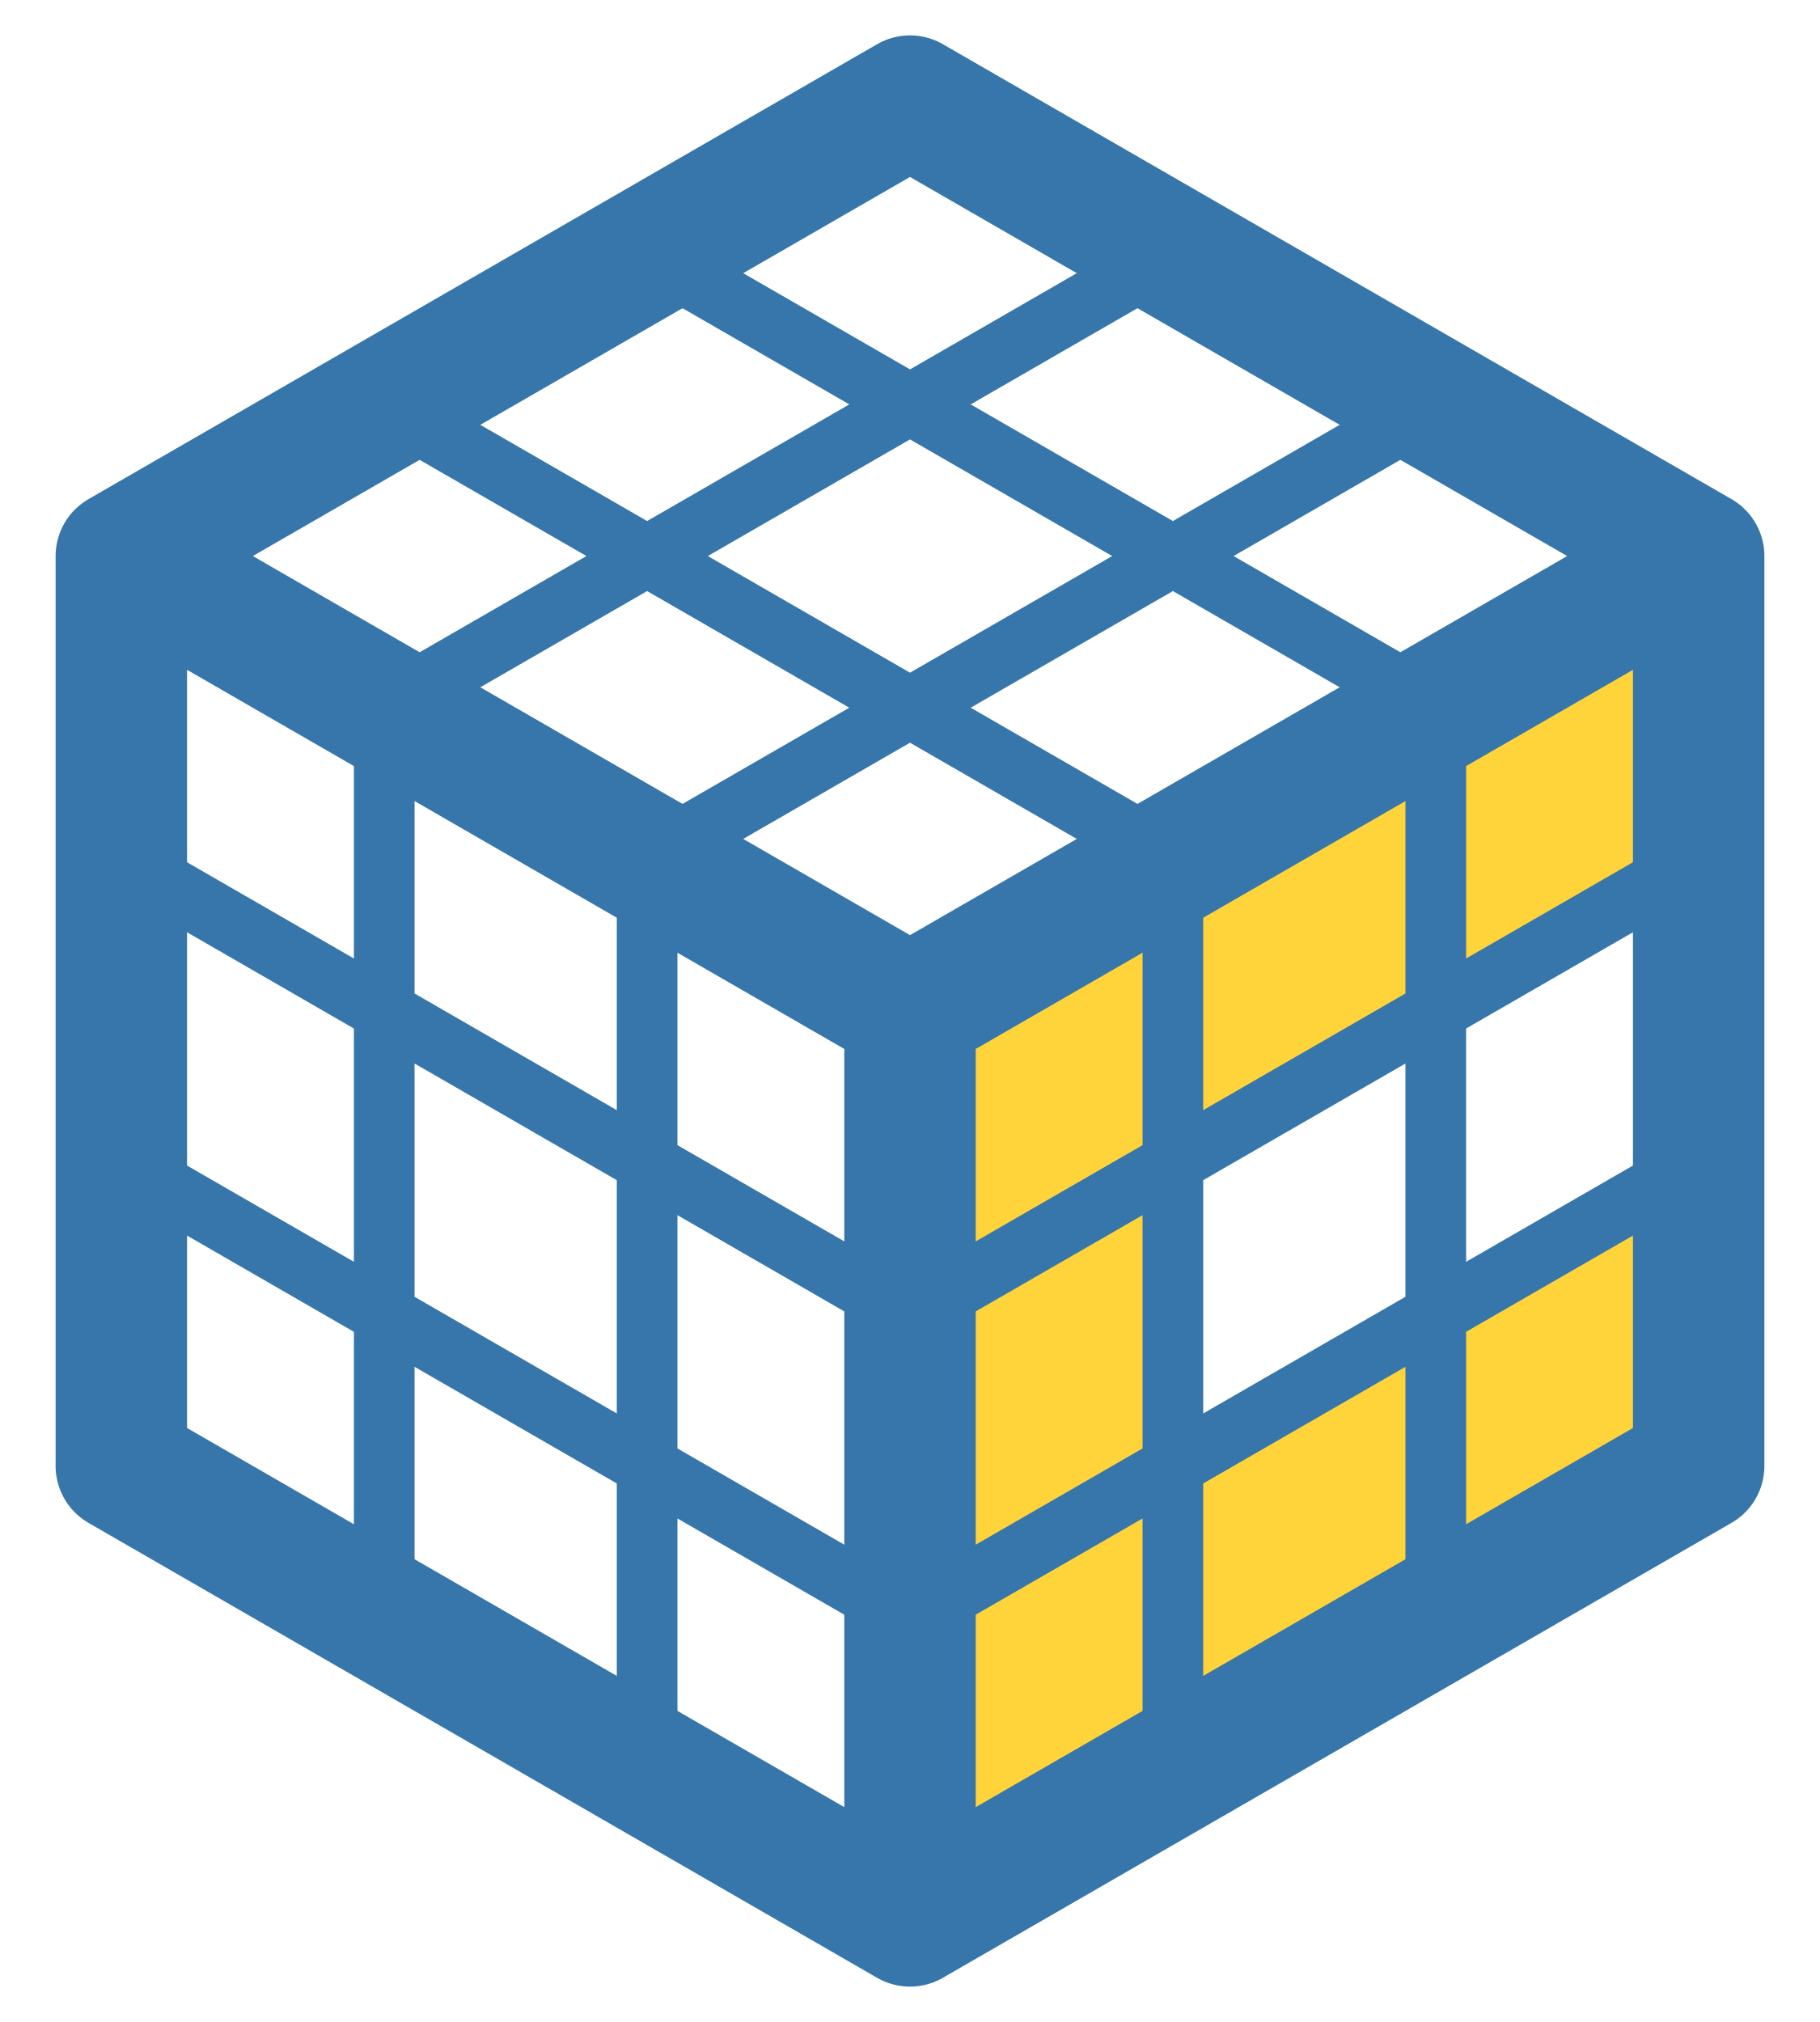
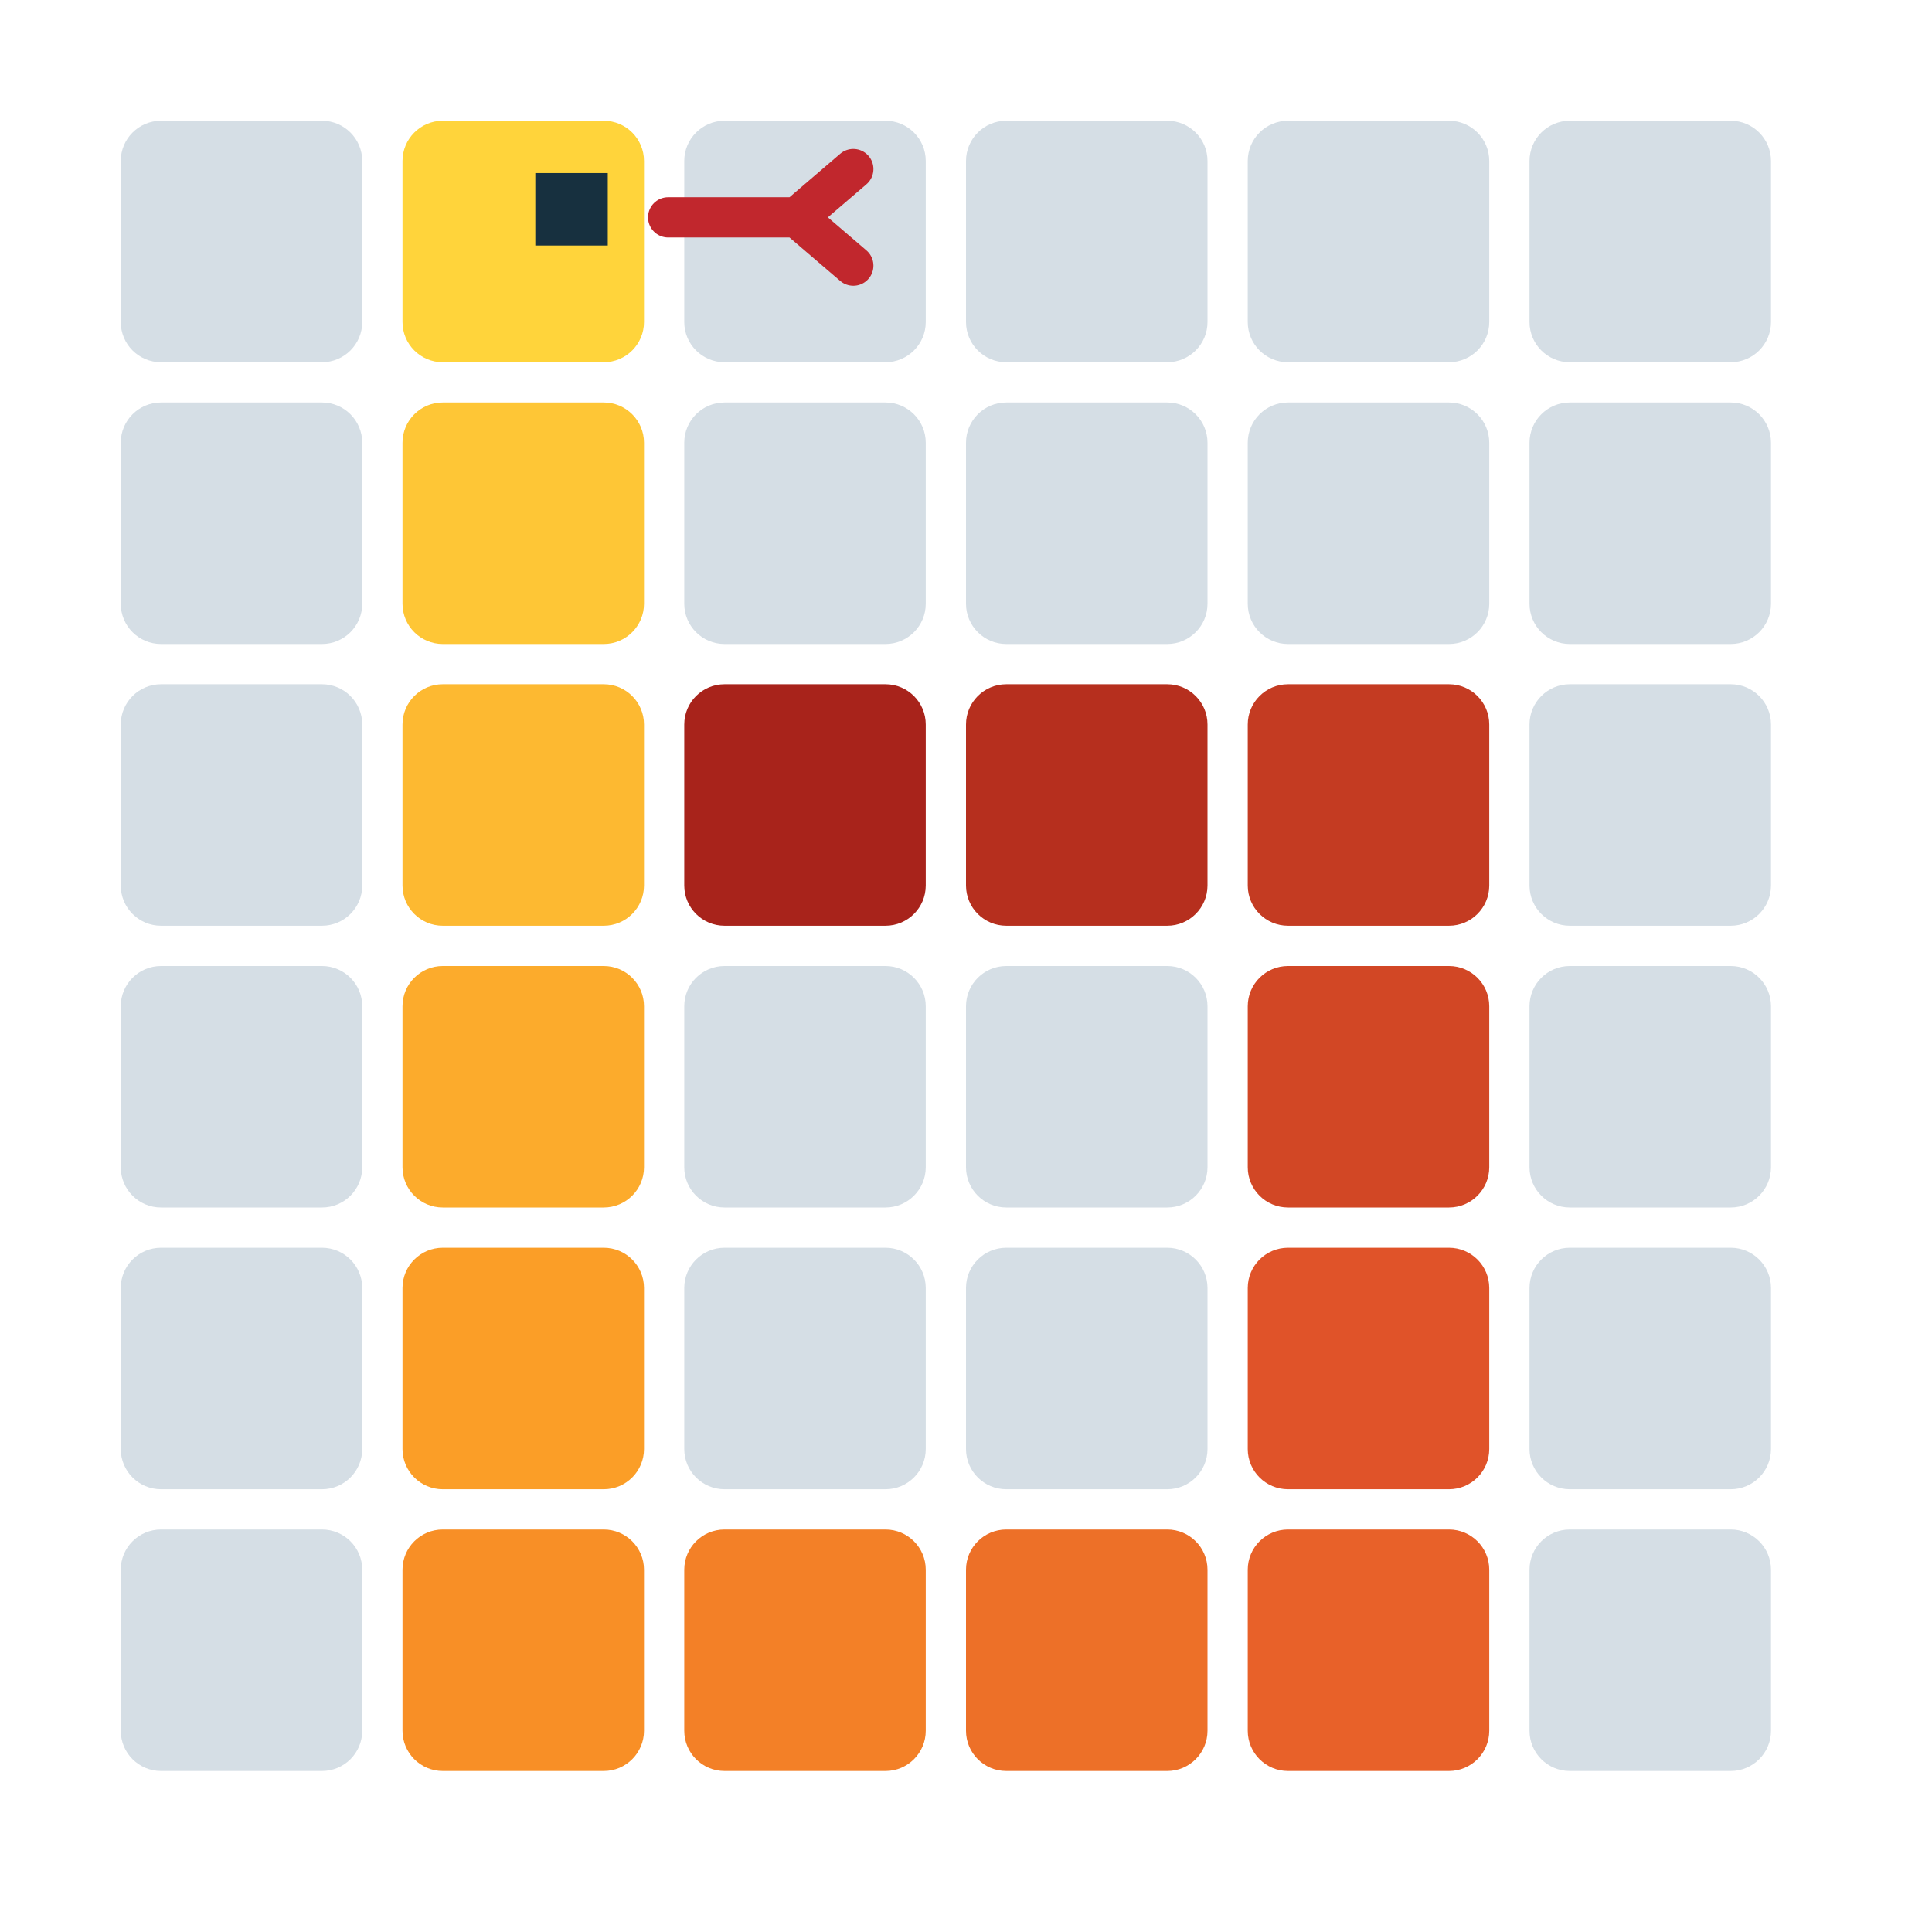
- <svg xmlns="http://www.w3.org/2000/svg" viewBox="6 4 36 40">
-   <path fill="#FFD43B" d="M24 24L29.2 21V27L24 30ZM29.2 21L34.4 18V24L29.2 27ZM34.4 18L39.6 15V21L34.4 24ZM24 30L29.2 27V33L24 36ZM24 36L29.2 33V39L24 42ZM29.2 33L34.4 30V36L29.2 39ZM34.4 30L39.6 27V33L34.4 36Z" />
-   <g fill="none" stroke="#3776AB" stroke-linejoin="round" stroke-linecap="round">
-     <path stroke-width="1.2" d="M18.8 9L34.4 18M13.6 12L29.2 21M29.2 9L13.6 18M34.4 12L18.8 21M13.6 18V36M18.8 21V39M8.4 21L24 30M8.4 27L24 36M29.2 21V39M34.4 18V36M24 30L39.6 21M24 36L39.6 27" />
-     <path stroke-width="2.6" d="M24 6L39.6 15V33L24 42L8.4 33V15Z M8.4 15L24 24L39.6 15M24 24V42" />
-   </g>
+ <svg xmlns="http://www.w3.org/2000/svg" viewBox="0 0 48 48">
+   <rect x="3" y="3" width="6" height="6" rx="1" fill="#D5DEE5" />
+   <rect x="17" y="3" width="6" height="6" rx="1" fill="#D5DEE5" />
+   <rect x="24" y="3" width="6" height="6" rx="1" fill="#D5DEE5" />
+   <rect x="31" y="3" width="6" height="6" rx="1" fill="#D5DEE5" />
+   <rect x="38" y="3" width="6" height="6" rx="1" fill="#D5DEE5" />
+   <rect x="3" y="10" width="6" height="6" rx="1" fill="#D5DEE5" />
+   <rect x="17" y="10" width="6" height="6" rx="1" fill="#D5DEE5" />
+   <rect x="24" y="10" width="6" height="6" rx="1" fill="#D5DEE5" />
+   <rect x="31" y="10" width="6" height="6" rx="1" fill="#D5DEE5" />
+   <rect x="38" y="10" width="6" height="6" rx="1" fill="#D5DEE5" />
+   <rect x="3" y="17" width="6" height="6" rx="1" fill="#D5DEE5" />
+   <rect x="38" y="17" width="6" height="6" rx="1" fill="#D5DEE5" />
+   <rect x="3" y="24" width="6" height="6" rx="1" fill="#D5DEE5" />
+   <rect x="17" y="24" width="6" height="6" rx="1" fill="#D5DEE5" />
+   <rect x="24" y="24" width="6" height="6" rx="1" fill="#D5DEE5" />
+   <rect x="38" y="24" width="6" height="6" rx="1" fill="#D5DEE5" />
+   <rect x="3" y="31" width="6" height="6" rx="1" fill="#D5DEE5" />
+   <rect x="17" y="31" width="6" height="6" rx="1" fill="#D5DEE5" />
+   <rect x="24" y="31" width="6" height="6" rx="1" fill="#D5DEE5" />
+   <rect x="38" y="31" width="6" height="6" rx="1" fill="#D5DEE5" />
+   <rect x="3" y="38" width="6" height="6" rx="1" fill="#D5DEE5" />
+   <rect x="38" y="38" width="6" height="6" rx="1" fill="#D5DEE5" />
+   <rect x="17" y="17" width="6" height="6" rx="1" fill="#A8231B" />
+   <rect x="24" y="17" width="6" height="6" rx="1" fill="#B62F1E" />
+   <rect x="31" y="17" width="6" height="6" rx="1" fill="#C43B22" />
+   <rect x="31" y="24" width="6" height="6" rx="1" fill="#D24725" />
+   <rect x="31" y="31" width="6" height="6" rx="1" fill="#E05329" />
+   <rect x="31" y="38" width="6" height="6" rx="1" fill="#E86129" />
+   <rect x="24" y="38" width="6" height="6" rx="1" fill="#ED7028" />
+   <rect x="17" y="38" width="6" height="6" rx="1" fill="#F38027" />
+   <rect x="10" y="38" width="6" height="6" rx="1" fill="#F88F26" />
+   <rect x="10" y="31" width="6" height="6" rx="1" fill="#FB9E27" />
+   <rect x="10" y="24" width="6" height="6" rx="1" fill="#FCAB2C" />
+   <rect x="10" y="17" width="6" height="6" rx="1" fill="#FDB931" />
+   <rect x="10" y="10" width="6" height="6" rx="1" fill="#FEC636" />
+   <rect x="10" y="3" width="6" height="6" rx="1" fill="#FFD43B" />
+   <path d="M16.6 5.4h3.2l1.4-1.2M19.8 5.4l1.4 1.2" fill="none" stroke="#C1272D" stroke-width="1" stroke-linecap="round" stroke-linejoin="round" />
+   <rect x="13.3" y="4.3" width="1.8" height="1.8" fill="#17303F" />
</svg>
